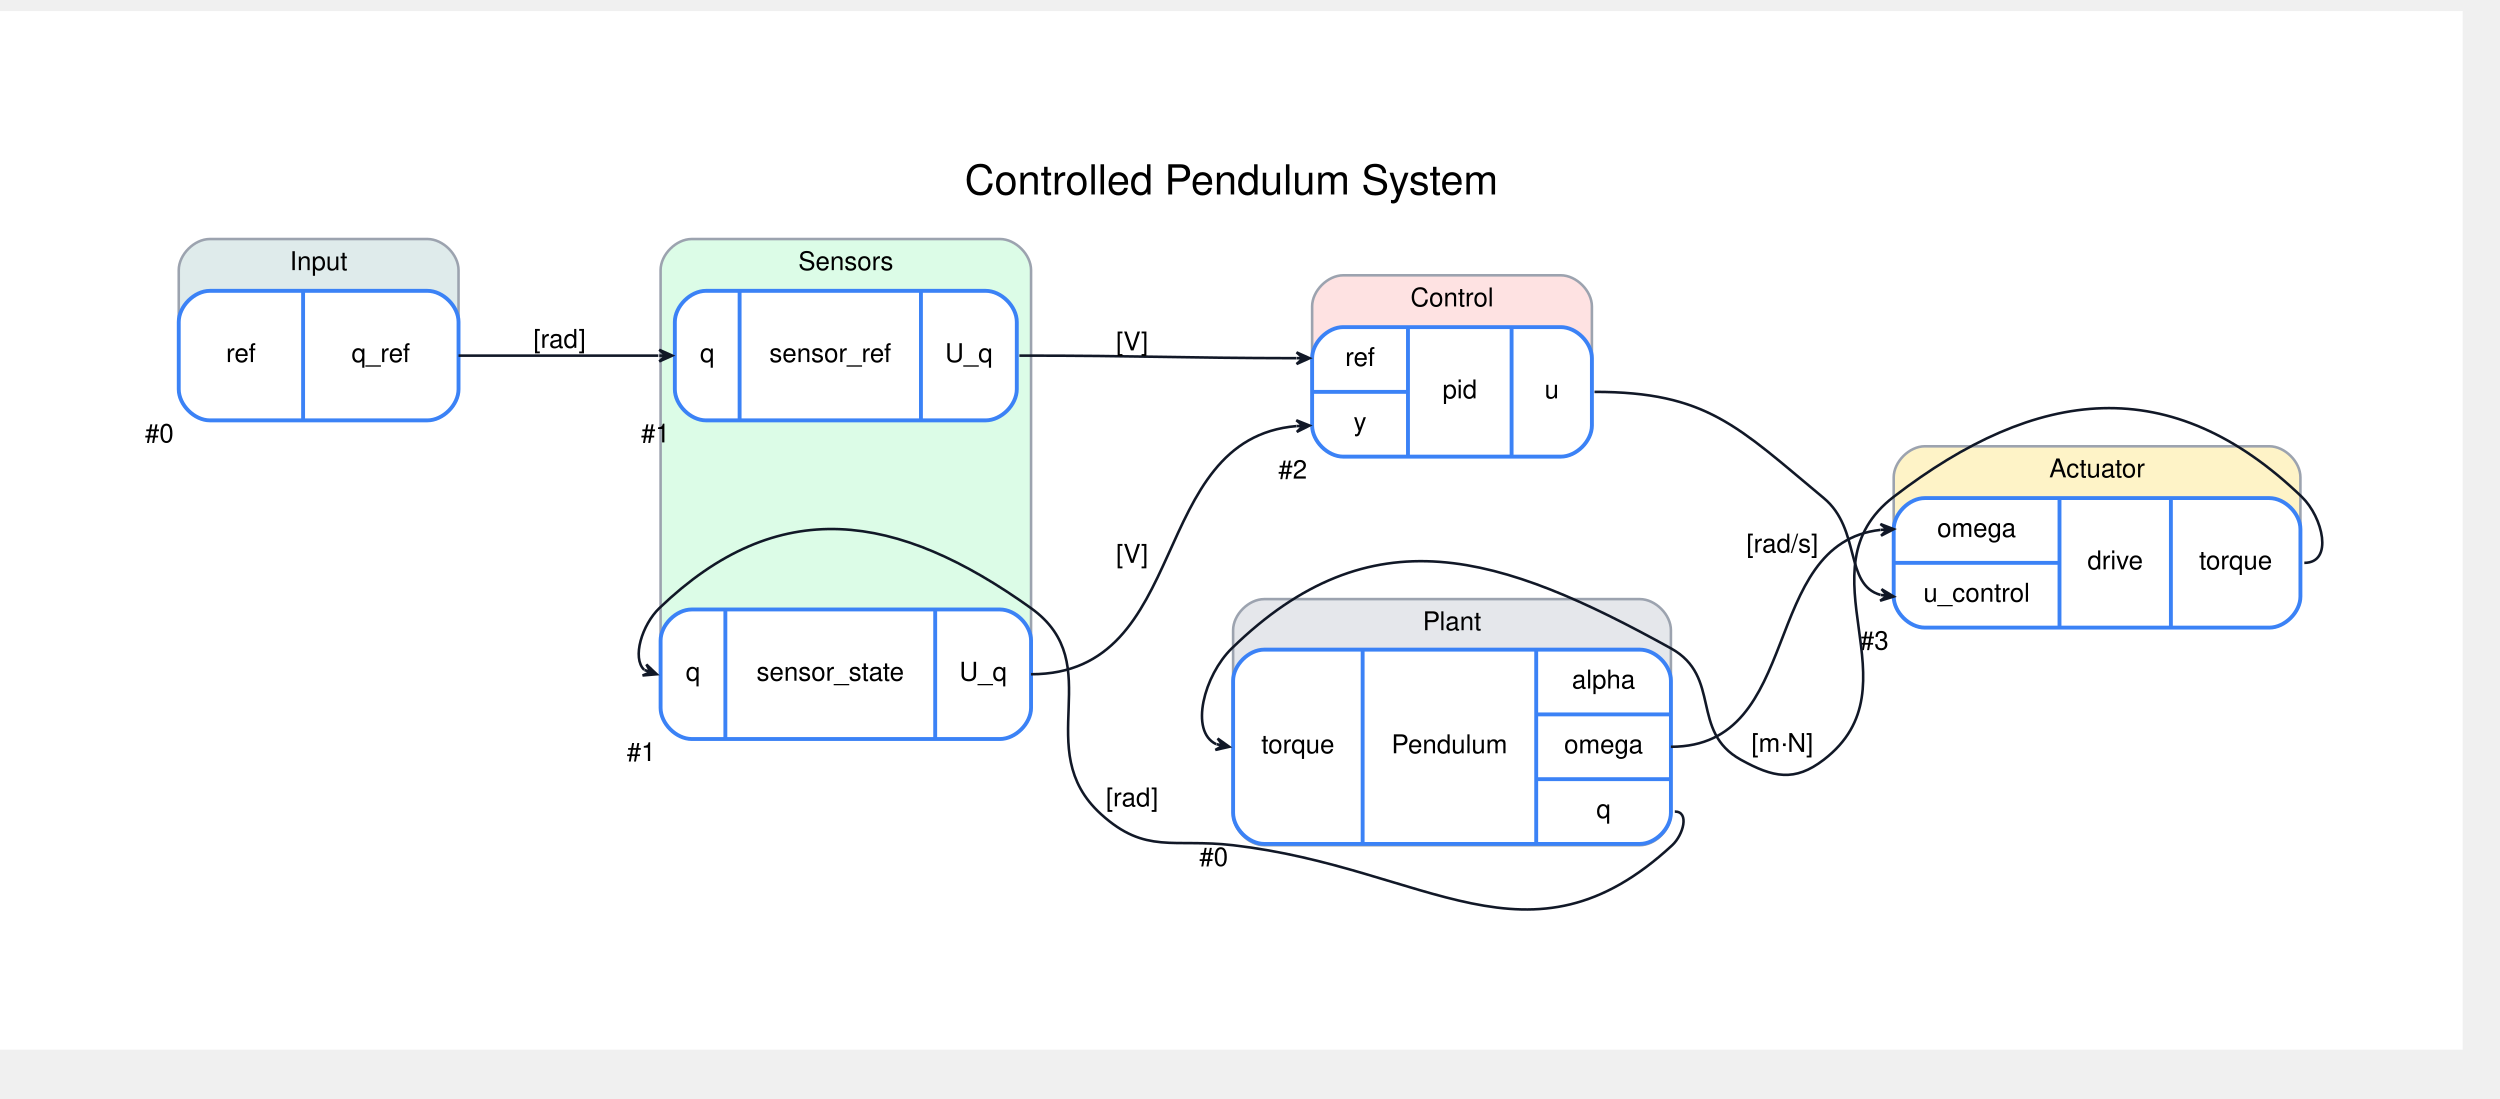
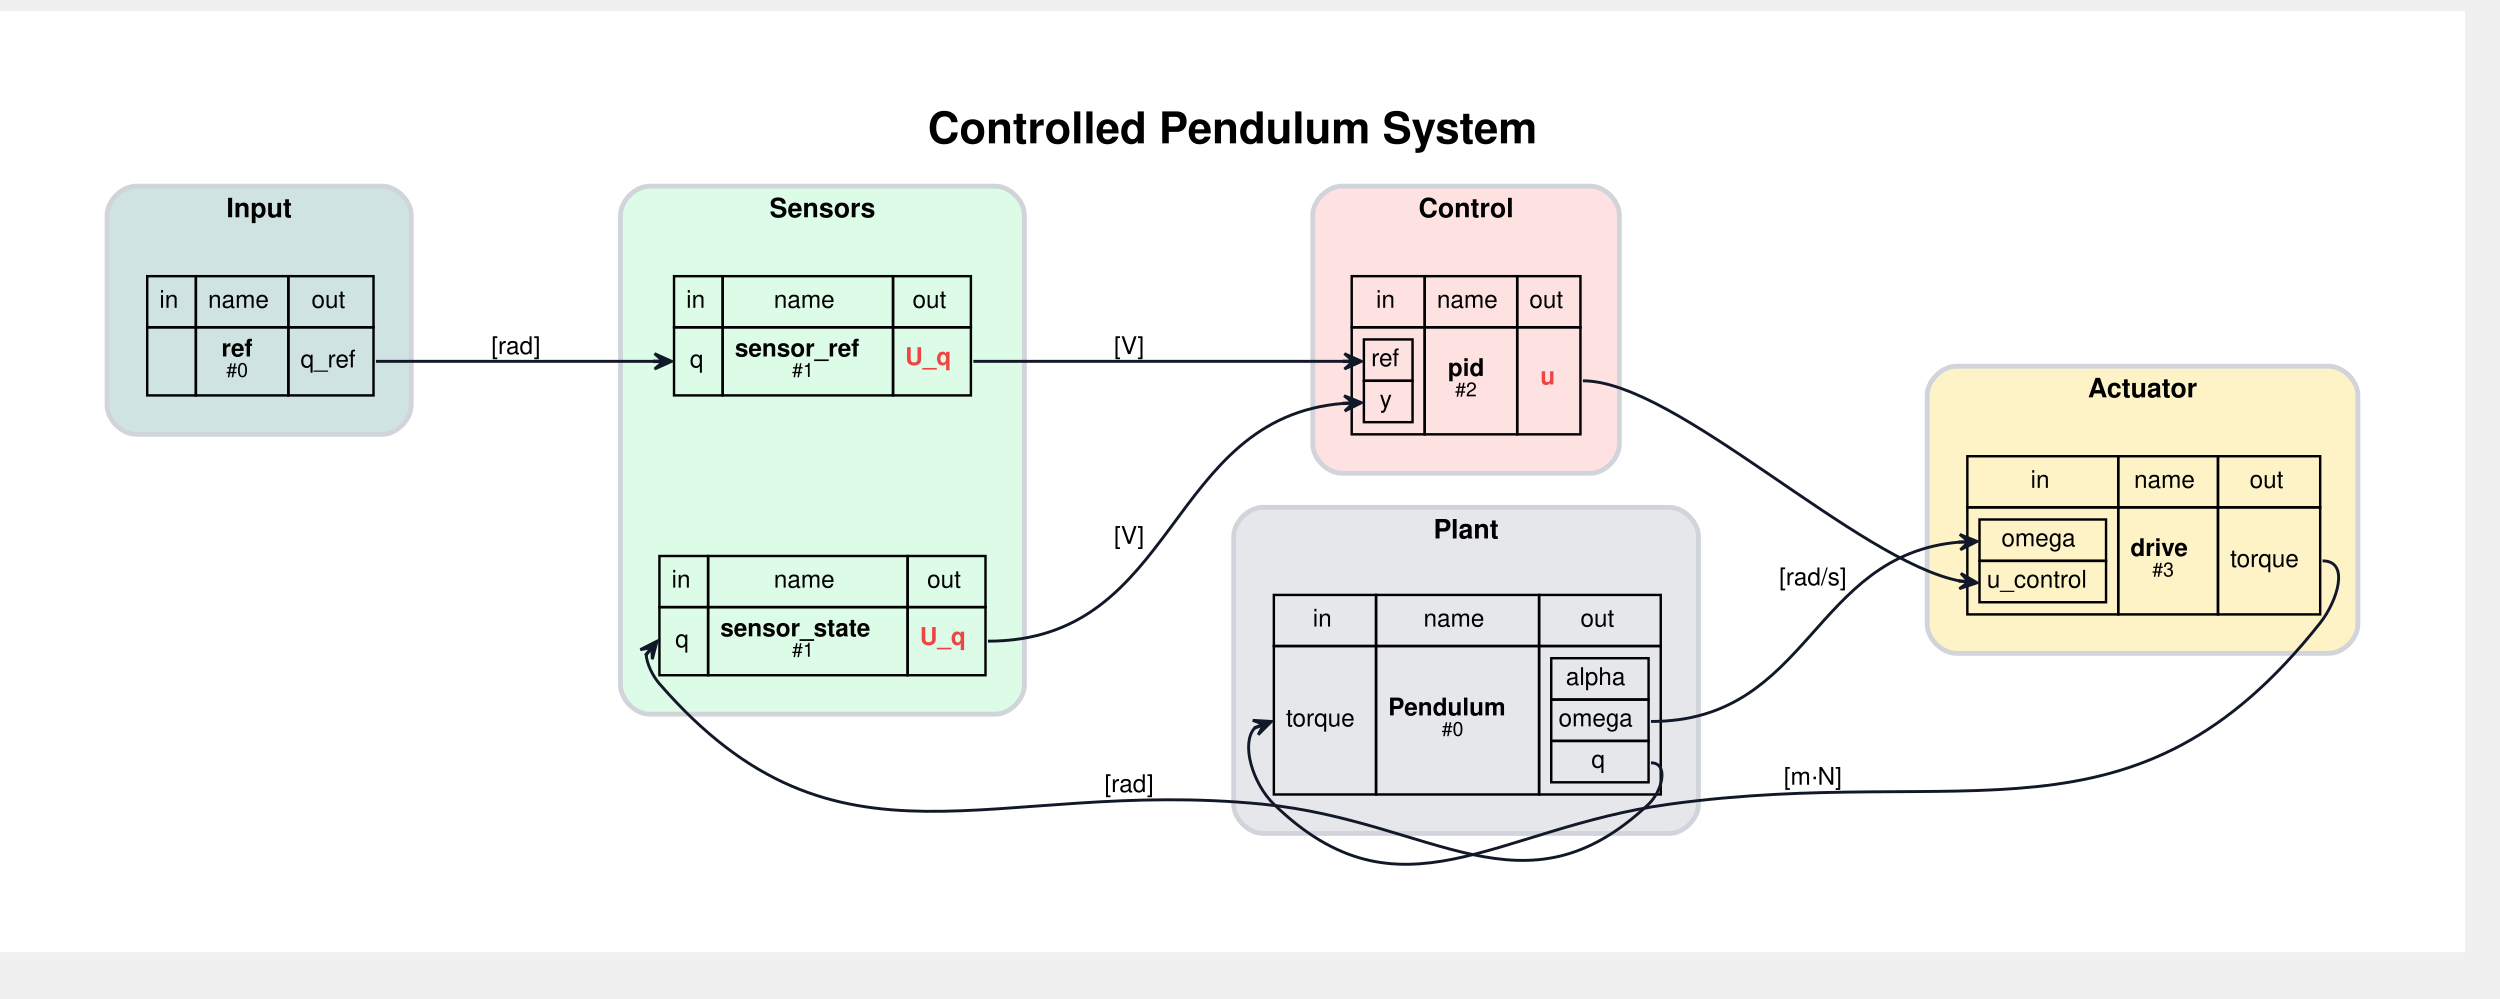
- <svg xmlns="http://www.w3.org/2000/svg" width="979pt" height="430pt" viewBox="14.40 14.40 965.04 415.33">
-   <g id="graph0" class="graph" transform="scale(1 1) rotate(0) translate(68.4 361.33)">
-     <polygon fill="white" stroke="transparent" points="-54,54 -54,-346.93 896.64,-346.93 896.64,54 -54,54" />
-     <text text-anchor="middle" x="421.32" y="-276.13" font-family="Helvetica,sans-Serif" font-size="16.00">Controlled Pendulum System</text>
+ <svg xmlns="http://www.w3.org/2000/svg" width="1042pt" height="416pt" viewBox="14.40 14.40 1027.40 401.18">
+   <g id="graph0" class="graph" transform="scale(1 1) rotate(0) translate(50.4 365.18)">
+     <polygon fill="white" stroke="transparent" points="-36,36 -36,-350.78 977,-350.78 977,36 -36,36" />
+     <text text-anchor="middle" x="470.5" y="-296.38" font-family="Helvetica,sans-Serif" font-weight="bold" font-size="18.00">Controlled Pendulum System</text>
    <g id="clust1" class="cluster">
-       <path fill="#dfebeb" stroke="#9ca3af" d="M27,-188.93C27,-188.93 111,-188.93 111,-188.93 117,-188.93 123,-194.93 123,-200.93 123,-200.93 123,-246.93 123,-246.93 123,-252.93 117,-258.93 111,-258.93 111,-258.93 27,-258.93 27,-258.93 21,-258.93 15,-252.93 15,-246.93 15,-246.93 15,-200.93 15,-200.93 15,-194.93 21,-188.93 27,-188.93" />
-       <text text-anchor="middle" x="69" y="-246.93" font-family="Helvetica,sans-Serif" font-size="10.00">Input</text>
+       <path fill="#d0e3e3" stroke="#d1d5db" stroke-width="2" d="M20,-176.78C20,-176.78 121,-176.78 121,-176.78 127,-176.78 133,-182.78 133,-188.78 133,-188.78 133,-266.78 133,-266.78 133,-272.78 127,-278.78 121,-278.78 121,-278.78 20,-278.78 20,-278.78 14,-278.78 8,-272.78 8,-266.78 8,-266.78 8,-188.78 8,-188.78 8,-182.78 14,-176.78 20,-176.78" />
+       <text text-anchor="middle" x="70.5" y="-265.98" font-family="Helvetica,sans-Serif" font-weight="bold" font-size="11.00">Input</text>
    </g>
    <g id="clust2" class="cluster">
-       <path fill="#dcfce7" stroke="#9ca3af" d="M213,-65.93C213,-65.93 332,-65.93 332,-65.93 338,-65.93 344,-71.93 344,-77.93 344,-77.93 344,-246.93 344,-246.93 344,-252.93 338,-258.93 332,-258.93 332,-258.93 213,-258.93 213,-258.93 207,-258.93 201,-252.93 201,-246.93 201,-246.93 201,-77.93 201,-77.93 201,-71.93 207,-65.93 213,-65.93" />
-       <text text-anchor="middle" x="272.5" y="-246.93" font-family="Helvetica,sans-Serif" font-size="10.00">Sensors</text>
+       <path fill="#dcfce7" stroke="#d1d5db" stroke-width="2" d="M231,-61.78C231,-61.78 373,-61.78 373,-61.78 379,-61.78 385,-67.78 385,-73.78 385,-73.78 385,-266.78 385,-266.78 385,-272.78 379,-278.78 373,-278.78 373,-278.78 231,-278.78 231,-278.78 225,-278.78 219,-272.78 219,-266.78 219,-266.78 219,-73.78 219,-73.78 219,-67.78 225,-61.78 231,-61.78" />
+       <text text-anchor="middle" x="302" y="-265.98" font-family="Helvetica,sans-Serif" font-weight="bold" font-size="11.00">Sensors</text>
    </g>
    <g id="clust3" class="cluster">
-       <path fill="#fee2e2" stroke="#9ca3af" d="M464.5,-174.93C464.5,-174.93 548.5,-174.93 548.5,-174.93 554.5,-174.93 560.5,-180.93 560.5,-186.93 560.5,-186.93 560.5,-232.93 560.5,-232.93 560.5,-238.93 554.5,-244.93 548.5,-244.93 548.5,-244.93 464.5,-244.93 464.5,-244.93 458.5,-244.93 452.5,-238.93 452.5,-232.93 452.5,-232.93 452.5,-186.93 452.5,-186.93 452.5,-180.93 458.5,-174.93 464.5,-174.93" />
-       <text text-anchor="middle" x="506.5" y="-232.93" font-family="Helvetica,sans-Serif" font-size="10.00">Control</text>
+       <path fill="#fee2e2" stroke="#d1d5db" stroke-width="2" d="M515.5,-160.78C515.5,-160.78 617.5,-160.78 617.5,-160.78 623.5,-160.78 629.5,-166.78 629.5,-172.78 629.5,-172.78 629.5,-266.78 629.5,-266.78 629.5,-272.78 623.5,-278.78 617.5,-278.78 617.5,-278.78 515.5,-278.78 515.5,-278.78 509.5,-278.78 503.5,-272.78 503.5,-266.78 503.5,-266.78 503.5,-172.78 503.5,-172.78 503.5,-166.78 509.5,-160.78 515.5,-160.78" />
+       <text text-anchor="middle" x="566.5" y="-265.98" font-family="Helvetica,sans-Serif" font-weight="bold" font-size="11.00">Control</text>
    </g>
    <g id="clust4" class="cluster">
-       <path fill="#fef3c7" stroke="#9ca3af" d="M689,-108.93C689,-108.93 822,-108.93 822,-108.93 828,-108.93 834,-114.93 834,-120.93 834,-120.93 834,-166.93 834,-166.93 834,-172.93 828,-178.93 822,-178.93 822,-178.93 689,-178.93 689,-178.93 683,-178.93 677,-172.93 677,-166.93 677,-166.93 677,-120.93 677,-120.93 677,-114.93 683,-108.93 689,-108.93" />
-       <text text-anchor="middle" x="755.5" y="-166.93" font-family="Helvetica,sans-Serif" font-size="10.00">Actuator</text>
+       <path fill="#fef3c7" stroke="#d1d5db" stroke-width="2" d="M768,-86.78C768,-86.78 921,-86.78 921,-86.78 927,-86.78 933,-92.78 933,-98.78 933,-98.78 933,-192.78 933,-192.78 933,-198.78 927,-204.78 921,-204.78 921,-204.78 768,-204.78 768,-204.78 762,-204.78 756,-198.78 756,-192.78 756,-192.78 756,-98.78 756,-98.78 756,-92.78 762,-86.78 768,-86.78" />
+       <text text-anchor="middle" x="844.5" y="-191.98" font-family="Helvetica,sans-Serif" font-weight="bold" font-size="11.00">Actuator</text>
    </g>
    <g id="clust5" class="cluster">
-       <path fill="#e5e7eb" stroke="#9ca3af" d="M434,-24.93C434,-24.93 579,-24.93 579,-24.93 585,-24.93 591,-30.93 591,-36.93 591,-36.93 591,-107.93 591,-107.93 591,-113.93 585,-119.93 579,-119.93 579,-119.93 434,-119.93 434,-119.93 428,-119.93 422,-113.93 422,-107.93 422,-107.93 422,-36.93 422,-36.93 422,-30.93 428,-24.93 434,-24.93" />
-       <text text-anchor="middle" x="506.5" y="-107.93" font-family="Helvetica,sans-Serif" font-size="10.00">Plant</text>
+       <path fill="#e5e7eb" stroke="#d1d5db" stroke-width="2" d="M483,-12.78C483,-12.78 650,-12.78 650,-12.78 656,-12.78 662,-18.78 662,-24.78 662,-24.78 662,-134.78 662,-134.78 662,-140.78 656,-146.78 650,-146.78 650,-146.78 483,-146.78 483,-146.78 477,-146.78 471,-140.78 471,-134.78 471,-134.78 471,-24.78 471,-24.78 471,-18.78 477,-12.78 483,-12.78" />
+       <text text-anchor="middle" x="566.5" y="-133.98" font-family="Helvetica,sans-Serif" font-weight="bold" font-size="11.00">Plant</text>
    </g>
    <g id="node1" class="node">
-       <path fill="white" stroke="#3b82f6" stroke-width="1.5" d="M27,-188.93C27,-188.93 111,-188.93 111,-188.93 117,-188.93 123,-194.93 123,-200.93 123,-200.93 123,-226.93 123,-226.93 123,-232.93 117,-238.93 111,-238.93 111,-238.93 27,-238.93 27,-238.93 21,-238.93 15,-232.93 15,-226.93 15,-226.93 15,-200.93 15,-200.93 15,-194.93 21,-188.93 27,-188.93" />
-       <text text-anchor="middle" x="39" y="-211.43" font-family="Helvetica,sans-Serif" font-size="10.00">ref</text>
-       <polyline fill="none" stroke="#3b82f6" stroke-width="1.5" points="63,-188.93 63,-238.93 " />
-       <text text-anchor="middle" x="93" y="-211.43" font-family="Helvetica,sans-Serif" font-size="10.00">q_ref</text>
-       <text text-anchor="middle" x="7.5" y="-180.43" font-family="Helvetica,sans-Serif" font-size="10.00">#0</text>
+       <polygon fill="none" stroke="black" points="24.5,-220.78 24.5,-241.78 44.5,-241.78 44.5,-220.78 24.5,-220.78" />
+       <text text-anchor="start" x="29.5" y="-228.78" font-family="Helvetica,sans-Serif" font-size="10.00">in</text>
+       <polygon fill="none" stroke="black" points="44.5,-220.78 44.5,-241.78 82.5,-241.78 82.5,-220.78 44.5,-220.78" />
+       <text text-anchor="start" x="49.5" y="-228.78" font-family="Helvetica,sans-Serif" font-size="10.00">name</text>
+       <polygon fill="none" stroke="black" points="82.5,-220.78 82.5,-241.78 117.5,-241.78 117.5,-220.78 82.5,-220.78" />
+       <text text-anchor="start" x="92" y="-228.78" font-family="Helvetica,sans-Serif" font-size="10.00">out</text>
+       <polygon fill="none" stroke="black" points="24.5,-192.78 24.5,-220.78 44.5,-220.78 44.5,-192.78 24.5,-192.78" />
+       <polygon fill="none" stroke="black" points="44.5,-192.78 44.5,-220.78 82.5,-220.78 82.5,-192.78 44.5,-192.78" />
+       <text text-anchor="start" x="55" y="-208.78" font-family="Helvetica,sans-Serif" font-weight="bold" font-size="10.00">ref</text>
+       <text text-anchor="start" x="57" y="-200.38" font-family="Helvetica,sans-Serif" font-size="8.00">#0</text>
+       <polygon fill="none" stroke="black" points="82.5,-192.78 82.5,-220.78 117.5,-220.78 117.5,-192.78 82.5,-192.78" />
+       <text text-anchor="start" x="87.5" y="-204.28" font-family="Helvetica,sans-Serif" font-size="10.00">q_ref</text>
    </g>
    <g id="node2" class="node">
-       <path fill="white" stroke="#3b82f6" stroke-width="1.5" d="M218.5,-188.93C218.5,-188.93 326.5,-188.93 326.5,-188.93 332.5,-188.93 338.5,-194.93 338.5,-200.93 338.5,-200.93 338.5,-226.93 338.5,-226.93 338.5,-232.93 332.5,-238.93 326.5,-238.93 326.5,-238.93 218.5,-238.93 218.5,-238.93 212.5,-238.93 206.5,-232.93 206.5,-226.93 206.5,-226.93 206.5,-200.93 206.5,-200.93 206.5,-194.93 212.5,-188.93 218.5,-188.93" />
-       <text text-anchor="middle" x="219" y="-211.43" font-family="Helvetica,sans-Serif" font-size="10.00">q</text>
-       <polyline fill="none" stroke="#3b82f6" stroke-width="1.5" points="231.5,-188.93 231.5,-238.93 " />
-       <text text-anchor="middle" x="266.5" y="-211.43" font-family="Helvetica,sans-Serif" font-size="10.00">sensor_ref</text>
-       <polyline fill="none" stroke="#3b82f6" stroke-width="1.5" points="301.5,-188.93 301.5,-238.93 " />
-       <text text-anchor="middle" x="320" y="-211.43" font-family="Helvetica,sans-Serif" font-size="10.00">U_q</text>
-       <text text-anchor="middle" x="199" y="-180.43" font-family="Helvetica,sans-Serif" font-size="10.00">#1</text>
+       <polygon fill="none" stroke="black" points="241,-220.78 241,-241.78 261,-241.78 261,-220.78 241,-220.78" />
+       <text text-anchor="start" x="246" y="-228.78" font-family="Helvetica,sans-Serif" font-size="10.00">in</text>
+       <polygon fill="none" stroke="black" points="261,-220.78 261,-241.78 331,-241.78 331,-220.78 261,-220.78" />
+       <text text-anchor="start" x="282" y="-228.78" font-family="Helvetica,sans-Serif" font-size="10.00">name</text>
+       <polygon fill="none" stroke="black" points="331,-220.78 331,-241.78 363,-241.78 363,-220.78 331,-220.78" />
+       <text text-anchor="start" x="339" y="-228.78" font-family="Helvetica,sans-Serif" font-size="10.00">out</text>
+       <polygon fill="none" stroke="black" points="241,-192.78 241,-220.78 261,-220.78 261,-192.78 241,-192.78" />
+       <text text-anchor="start" x="247.5" y="-204.28" font-family="Helvetica,sans-Serif" font-size="10.00">q</text>
+       <polygon fill="none" stroke="black" points="261,-192.78 261,-220.78 331,-220.78 331,-192.78 261,-192.78" />
+       <text text-anchor="start" x="266" y="-208.78" font-family="Helvetica,sans-Serif" font-weight="bold" font-size="10.00">sensor_ref</text>
+       <text text-anchor="start" x="289.5" y="-200.38" font-family="Helvetica,sans-Serif" font-size="8.00">#1</text>
+       <polygon fill="none" stroke="black" points="331,-192.78 331,-220.78 363,-220.78 363,-192.78 331,-192.78" />
+       <text text-anchor="start" x="336" y="-205.28" font-family="Helvetica,sans-Serif" font-weight="bold" font-size="10.00" fill="#ef4444">U_q</text>
    </g>
    <g id="edge1" class="edge">
-       <path fill="none" stroke="#111827" d="M123,-213.93C157.8,-213.93 167.83,-213.93 200.12,-213.93" />
-       <polygon fill="#111827" stroke="#111827" points="205.5,-213.93 200.5,-216.18 203,-213.93 200.5,-213.93 200.5,-213.93 200.5,-213.93 203,-213.93 200.5,-211.68 205.5,-213.93 205.5,-213.93" />
-       <text text-anchor="middle" x="162" y="-216.93" font-family="Helvetica,sans-Serif" font-size="10.00">[rad]</text>
+       <path fill="none" stroke="#111827" stroke-width="1.2" d="M118.5,-206.78C170.07,-206.78 184.71,-206.78 232.96,-206.78" />
+       <polygon fill="#111827" stroke="#111827" stroke-width="1.2" points="240,-206.78 233,-209.93 236.5,-206.88 233,-206.88 233,-206.78 233,-206.68 236.5,-206.68 233,-203.63 240,-206.78 240,-206.78" />
+       <text text-anchor="middle" x="176" y="-209.78" font-family="Helvetica,sans-Serif" font-size="10.00">[rad]</text>
    </g>
    <g id="node4" class="node">
-       <path fill="white" stroke="#3b82f6" stroke-width="1.5" d="M464.5,-174.93C464.5,-174.93 548.5,-174.93 548.5,-174.93 554.5,-174.93 560.5,-180.93 560.5,-186.93 560.5,-186.93 560.5,-212.93 560.5,-212.93 560.5,-218.93 554.5,-224.93 548.5,-224.93 548.5,-224.93 464.5,-224.93 464.5,-224.93 458.5,-224.93 452.5,-218.93 452.5,-212.93 452.5,-212.93 452.5,-186.93 452.5,-186.93 452.5,-180.93 458.5,-174.93 464.5,-174.93" />
-       <text text-anchor="middle" x="471" y="-209.93" font-family="Helvetica,sans-Serif" font-size="10.00">ref</text>
-       <polyline fill="none" stroke="#3b82f6" stroke-width="1.5" points="452.5,-199.93 489.5,-199.93 " />
-       <text text-anchor="middle" x="471" y="-184.93" font-family="Helvetica,sans-Serif" font-size="10.00">y</text>
-       <polyline fill="none" stroke="#3b82f6" stroke-width="1.5" points="489.5,-174.93 489.5,-224.93 " />
-       <text text-anchor="middle" x="509.5" y="-197.43" font-family="Helvetica,sans-Serif" font-size="10.00">pid</text>
-       <polyline fill="none" stroke="#3b82f6" stroke-width="1.5" points="529.5,-174.93 529.5,-224.93 " />
-       <text text-anchor="middle" x="545" y="-197.43" font-family="Helvetica,sans-Serif" font-size="10.00">u</text>
-       <text text-anchor="middle" x="445" y="-166.43" font-family="Helvetica,sans-Serif" font-size="10.00">#2</text>
+       <polygon fill="none" stroke="black" points="519.5,-220.78 519.5,-241.78 549.5,-241.78 549.5,-220.78 519.5,-220.78" />
+       <text text-anchor="start" x="529.5" y="-228.78" font-family="Helvetica,sans-Serif" font-size="10.00">in</text>
+       <polygon fill="none" stroke="black" points="549.5,-220.78 549.5,-241.78 587.5,-241.78 587.5,-220.78 549.5,-220.78" />
+       <text text-anchor="start" x="554.5" y="-228.78" font-family="Helvetica,sans-Serif" font-size="10.00">name</text>
+       <polygon fill="none" stroke="black" points="587.5,-220.78 587.5,-241.78 613.5,-241.78 613.5,-220.78 587.5,-220.78" />
+       <text text-anchor="start" x="592.5" y="-228.78" font-family="Helvetica,sans-Serif" font-size="10.00">out</text>
+       <polygon fill="none" stroke="black" points="519.5,-176.78 519.5,-220.78 549.5,-220.78 549.5,-176.78 519.5,-176.78" />
+       <polygon fill="none" stroke="black" points="524.5,-198.78 524.5,-215.78 544.5,-215.78 544.5,-198.78 524.5,-198.78" />
+       <text text-anchor="start" x="527.5" y="-204.78" font-family="Helvetica,sans-Serif" font-size="10.00">ref</text>
+       <polygon fill="none" stroke="black" points="524.5,-181.78 524.5,-198.78 544.5,-198.78 544.5,-181.78 524.5,-181.78" />
+       <text text-anchor="start" x="531" y="-187.78" font-family="Helvetica,sans-Serif" font-size="10.00">y</text>
+       <polygon fill="none" stroke="black" points="549.5,-176.78 549.5,-220.78 587.5,-220.78 587.5,-176.78 549.5,-176.78" />
+       <text text-anchor="start" x="559" y="-200.78" font-family="Helvetica,sans-Serif" font-weight="bold" font-size="10.00">pid</text>
+       <text text-anchor="start" x="562" y="-192.38" font-family="Helvetica,sans-Serif" font-size="8.00">#2</text>
+       <polygon fill="none" stroke="black" points="587.5,-176.78 587.5,-220.78 613.5,-220.78 613.5,-176.78 587.5,-176.78" />
+       <text text-anchor="start" x="597" y="-197.28" font-family="Helvetica,sans-Serif" font-weight="bold" font-size="10.00" fill="#ef4444">u</text>
    </g>
    <g id="edge3" class="edge">
-       <path fill="none" stroke="#111827" d="M339.5,-213.93C387.53,-213.93 400.8,-213 446.38,-212.93" />
-       <polygon fill="#111827" stroke="#111827" points="451.5,-212.93 446.5,-215.18 449,-212.93 446.5,-212.93 446.5,-212.93 446.5,-212.93 449,-212.93 446.5,-210.68 451.5,-212.93 451.5,-212.93" />
-       <text text-anchor="middle" x="383" y="-215.93" font-family="Helvetica,sans-Serif" font-size="10.00">[V]</text>
+       <path fill="none" stroke="#111827" stroke-width="1.2" d="M364,-206.78C432.4,-206.78 451.3,-206.78 516.22,-206.78" />
+       <polygon fill="#111827" stroke="#111827" stroke-width="1.2" points="523.5,-206.78 516.5,-209.93 520,-206.88 516.5,-206.88 516.5,-206.78 516.5,-206.68 520,-206.68 516.5,-203.63 523.5,-206.78 523.5,-206.78" />
+       <text text-anchor="middle" x="428" y="-209.78" font-family="Helvetica,sans-Serif" font-size="10.00">[V]</text>
    </g>
    <g id="node3" class="node">
-       <path fill="white" stroke="#3b82f6" stroke-width="1.5" d="M213,-65.93C213,-65.93 332,-65.93 332,-65.93 338,-65.93 344,-71.93 344,-77.93 344,-77.93 344,-103.93 344,-103.93 344,-109.93 338,-115.93 332,-115.93 332,-115.93 213,-115.93 213,-115.93 207,-115.93 201,-109.93 201,-103.93 201,-103.93 201,-77.93 201,-77.93 201,-71.93 207,-65.93 213,-65.93" />
-       <text text-anchor="middle" x="213.5" y="-88.43" font-family="Helvetica,sans-Serif" font-size="10.00">q</text>
-       <polyline fill="none" stroke="#3b82f6" stroke-width="1.5" points="226,-65.93 226,-115.93 " />
-       <text text-anchor="middle" x="266.5" y="-88.43" font-family="Helvetica,sans-Serif" font-size="10.00">sensor_state</text>
-       <polyline fill="none" stroke="#3b82f6" stroke-width="1.5" points="307,-65.93 307,-115.93 " />
-       <text text-anchor="middle" x="325.5" y="-88.43" font-family="Helvetica,sans-Serif" font-size="10.00">U_q</text>
-       <text text-anchor="middle" x="193.5" y="-57.43" font-family="Helvetica,sans-Serif" font-size="10.00">#1</text>
+       <polygon fill="none" stroke="black" points="235,-105.78 235,-126.78 255,-126.78 255,-105.78 235,-105.78" />
+       <text text-anchor="start" x="240" y="-113.78" font-family="Helvetica,sans-Serif" font-size="10.00">in</text>
+       <polygon fill="none" stroke="black" points="255,-105.78 255,-126.78 337,-126.78 337,-105.78 255,-105.78" />
+       <text text-anchor="start" x="282" y="-113.78" font-family="Helvetica,sans-Serif" font-size="10.00">name</text>
+       <polygon fill="none" stroke="black" points="337,-105.78 337,-126.78 369,-126.78 369,-105.78 337,-105.78" />
+       <text text-anchor="start" x="345" y="-113.78" font-family="Helvetica,sans-Serif" font-size="10.00">out</text>
+       <polygon fill="none" stroke="black" points="235,-77.78 235,-105.78 255,-105.78 255,-77.78 235,-77.78" />
+       <text text-anchor="start" x="241.5" y="-89.28" font-family="Helvetica,sans-Serif" font-size="10.00">q</text>
+       <polygon fill="none" stroke="black" points="255,-77.78 255,-105.78 337,-105.78 337,-77.78 255,-77.78" />
+       <text text-anchor="start" x="260" y="-93.78" font-family="Helvetica,sans-Serif" font-weight="bold" font-size="10.00">sensor_state</text>
+       <text text-anchor="start" x="289.5" y="-85.38" font-family="Helvetica,sans-Serif" font-size="8.00">#1</text>
+       <polygon fill="none" stroke="black" points="337,-77.78 337,-105.78 369,-105.78 369,-77.78 337,-77.78" />
+       <text text-anchor="start" x="342" y="-90.28" font-family="Helvetica,sans-Serif" font-weight="bold" font-size="10.00" fill="#ef4444">U_q</text>
    </g>
    <g id="edge4" class="edge">
-       <path fill="none" stroke="#111827" d="M344,-90.93C406.3,-90.93 388.51,-181.75 446.43,-186.72" />
-       <polygon fill="#111827" stroke="#111827" points="451.5,-186.93 446.41,-188.97 449,-186.82 446.5,-186.72 446.5,-186.72 446.5,-186.72 449,-186.82 446.6,-184.47 451.5,-186.93 451.5,-186.93" />
-       <text text-anchor="middle" x="383" y="-133.93" font-family="Helvetica,sans-Serif" font-size="10.00">[V]</text>
+       <path fill="none" stroke="#111827" stroke-width="1.2" d="M370,-91.78C448.41,-91.78 443,-183.75 516.17,-189.5" />
+       <polygon fill="#111827" stroke="#111827" stroke-width="1.2" points="523.5,-189.78 516.38,-192.66 520,-189.74 516.5,-189.61 516.51,-189.51 516.51,-189.41 520.01,-189.54 516.63,-186.36 523.5,-189.78 523.5,-189.78" />
+       <text text-anchor="middle" x="428" y="-131.78" font-family="Helvetica,sans-Serif" font-size="10.00">[V]</text>
    </g>
    <g id="node5" class="node">
-       <path fill="white" stroke="#3b82f6" stroke-width="1.5" d="M689,-108.93C689,-108.93 822,-108.93 822,-108.93 828,-108.93 834,-114.93 834,-120.93 834,-120.93 834,-146.93 834,-146.93 834,-152.93 828,-158.93 822,-158.93 822,-158.93 689,-158.93 689,-158.93 683,-158.93 677,-152.93 677,-146.93 677,-146.93 677,-120.93 677,-120.93 677,-114.93 683,-108.93 689,-108.93" />
-       <text text-anchor="middle" x="709" y="-143.93" font-family="Helvetica,sans-Serif" font-size="10.00">omega</text>
-       <polyline fill="none" stroke="#3b82f6" stroke-width="1.5" points="677,-133.93 741,-133.93 " />
-       <text text-anchor="middle" x="709" y="-118.93" font-family="Helvetica,sans-Serif" font-size="10.00">u_control</text>
-       <polyline fill="none" stroke="#3b82f6" stroke-width="1.5" points="741,-108.93 741,-158.93 " />
-       <text text-anchor="middle" x="762.5" y="-131.43" font-family="Helvetica,sans-Serif" font-size="10.00">drive</text>
-       <polyline fill="none" stroke="#3b82f6" stroke-width="1.5" points="784,-108.93 784,-158.93 " />
-       <text text-anchor="middle" x="809" y="-131.43" font-family="Helvetica,sans-Serif" font-size="10.00">torque</text>
-       <text text-anchor="middle" x="669.5" y="-100.43" font-family="Helvetica,sans-Serif" font-size="10.00">#3</text>
+       <polygon fill="none" stroke="black" points="772.5,-146.78 772.5,-167.78 834.5,-167.78 834.5,-146.78 772.5,-146.78" />
+       <text text-anchor="start" x="798.5" y="-154.78" font-family="Helvetica,sans-Serif" font-size="10.00">in</text>
+       <polygon fill="none" stroke="black" points="834.5,-146.78 834.5,-167.78 875.5,-167.78 875.5,-146.78 834.5,-146.78" />
+       <text text-anchor="start" x="841" y="-154.78" font-family="Helvetica,sans-Serif" font-size="10.00">name</text>
+       <polygon fill="none" stroke="black" points="875.5,-146.78 875.5,-167.78 917.5,-167.78 917.5,-146.78 875.5,-146.78" />
+       <text text-anchor="start" x="888.5" y="-154.78" font-family="Helvetica,sans-Serif" font-size="10.00">out</text>
+       <polygon fill="none" stroke="black" points="772.5,-102.78 772.5,-146.78 834.5,-146.78 834.5,-102.78 772.5,-102.78" />
+       <polygon fill="none" stroke="black" points="777.5,-124.78 777.5,-141.78 829.5,-141.78 829.5,-124.78 777.5,-124.78" />
+       <text text-anchor="start" x="786.5" y="-130.78" font-family="Helvetica,sans-Serif" font-size="10.00">omega</text>
+       <polygon fill="none" stroke="black" points="777.5,-107.78 777.5,-124.78 829.5,-124.78 829.5,-107.78 777.5,-107.78" />
+       <text text-anchor="start" x="780.5" y="-113.78" font-family="Helvetica,sans-Serif" font-size="10.00">u_control</text>
+       <polygon fill="none" stroke="black" points="834.5,-102.78 834.5,-146.78 875.5,-146.78 875.5,-102.78 834.5,-102.78" />
+       <text text-anchor="start" x="839.5" y="-126.78" font-family="Helvetica,sans-Serif" font-weight="bold" font-size="10.00">drive</text>
+       <text text-anchor="start" x="848.5" y="-118.38" font-family="Helvetica,sans-Serif" font-size="8.00">#3</text>
+       <polygon fill="none" stroke="black" points="875.5,-102.78 875.5,-146.78 917.5,-146.78 917.5,-102.78 875.5,-102.78" />
+       <text text-anchor="start" x="880.5" y="-122.28" font-family="Helvetica,sans-Serif" font-size="10.00">torque</text>
    </g>
    <g id="edge5" class="edge">
-       <path fill="none" stroke="#111827" d="M561.5,-199.93C604.85,-199.93 616.66,-186.64 650,-158.93 664.44,-146.93 657.87,-125.47 671.93,-121.55" />
-       <polygon fill="#111827" stroke="#111827" points="677,-120.93 672.31,-123.77 674.52,-121.23 672.04,-121.54 672.04,-121.54 672.04,-121.54 674.52,-121.23 671.76,-119.3 677,-120.93 677,-120.93" />
+       <path fill="none" stroke="#111827" stroke-width="1.2" d="M614.5,-198.78C652.74,-198.78 727.3,-124.61 769.51,-116.5" />
+       <polygon fill="#111827" stroke="#111827" stroke-width="1.2" points="776.5,-115.78 769.86,-119.63 773.03,-116.24 769.55,-116.59 769.54,-116.49 769.53,-116.39 773.01,-116.04 769.21,-113.36 776.5,-115.78 776.5,-115.78" />
    </g>
    <g id="node6" class="node">
-       <path fill="white" stroke="#3b82f6" stroke-width="1.5" d="M434,-25.43C434,-25.43 579,-25.43 579,-25.43 585,-25.43 591,-31.43 591,-37.43 591,-37.43 591,-88.43 591,-88.43 591,-94.43 585,-100.43 579,-100.43 579,-100.43 434,-100.43 434,-100.43 428,-100.43 422,-94.43 422,-88.43 422,-88.43 422,-37.43 422,-37.43 422,-31.43 428,-25.43 434,-25.43" />
-       <text text-anchor="middle" x="447" y="-60.43" font-family="Helvetica,sans-Serif" font-size="10.00">torque</text>
-       <polyline fill="none" stroke="#3b82f6" stroke-width="1.5" points="472,-25.43 472,-100.43 " />
-       <text text-anchor="middle" x="505.5" y="-60.43" font-family="Helvetica,sans-Serif" font-size="10.00">Pendulum</text>
-       <polyline fill="none" stroke="#3b82f6" stroke-width="1.5" points="539,-25.43 539,-100.43 " />
-       <text text-anchor="middle" x="565" y="-85.43" font-family="Helvetica,sans-Serif" font-size="10.00">alpha</text>
-       <polyline fill="none" stroke="#3b82f6" stroke-width="1.5" points="539,-75.43 591,-75.43 " />
-       <text text-anchor="middle" x="565" y="-60.43" font-family="Helvetica,sans-Serif" font-size="10.00">omega</text>
-       <polyline fill="none" stroke="#3b82f6" stroke-width="1.5" points="539,-50.43 591,-50.43 " />
-       <text text-anchor="middle" x="565" y="-35.43" font-family="Helvetica,sans-Serif" font-size="10.00">q</text>
-       <text text-anchor="middle" x="414.5" y="-16.93" font-family="Helvetica,sans-Serif" font-size="10.00">#0</text>
+       <polygon fill="none" stroke="black" points="487.5,-89.78 487.5,-110.78 529.5,-110.78 529.5,-89.78 487.5,-89.78" />
+       <text text-anchor="start" x="503.5" y="-97.78" font-family="Helvetica,sans-Serif" font-size="10.00">in</text>
+       <polygon fill="none" stroke="black" points="529.5,-89.78 529.5,-110.78 596.5,-110.78 596.5,-89.78 529.5,-89.78" />
+       <text text-anchor="start" x="549" y="-97.78" font-family="Helvetica,sans-Serif" font-size="10.00">name</text>
+       <polygon fill="none" stroke="black" points="596.5,-89.78 596.5,-110.78 646.5,-110.78 646.5,-89.78 596.5,-89.78" />
+       <text text-anchor="start" x="613.5" y="-97.78" font-family="Helvetica,sans-Serif" font-size="10.00">out</text>
+       <polygon fill="none" stroke="black" points="487.5,-28.78 487.5,-89.78 529.5,-89.78 529.5,-28.78 487.5,-28.78" />
+       <text text-anchor="start" x="492.5" y="-56.78" font-family="Helvetica,sans-Serif" font-size="10.00">torque</text>
+       <polygon fill="none" stroke="black" points="529.5,-28.78 529.5,-89.78 596.5,-89.78 596.5,-28.78 529.5,-28.78" />
+       <text text-anchor="start" x="534.5" y="-61.28" font-family="Helvetica,sans-Serif" font-weight="bold" font-size="10.00">Pendulum</text>
+       <text text-anchor="start" x="556.5" y="-52.88" font-family="Helvetica,sans-Serif" font-size="8.00">#0</text>
+       <polygon fill="none" stroke="black" points="596.5,-28.78 596.5,-89.78 646.5,-89.78 646.5,-28.78 596.5,-28.78" />
+       <polygon fill="none" stroke="black" points="601.5,-67.78 601.5,-84.78 641.5,-84.78 641.5,-67.78 601.5,-67.78" />
+       <text text-anchor="start" x="607.5" y="-73.78" font-family="Helvetica,sans-Serif" font-size="10.00">alpha</text>
+       <polygon fill="none" stroke="black" points="601.5,-50.78 601.5,-67.78 641.5,-67.78 641.5,-50.78 601.5,-50.78" />
+       <text text-anchor="start" x="604.5" y="-56.78" font-family="Helvetica,sans-Serif" font-size="10.00">omega</text>
+       <polygon fill="none" stroke="black" points="601.5,-33.78 601.5,-50.78 641.5,-50.78 641.5,-33.78 601.5,-33.78" />
+       <text text-anchor="start" x="618" y="-39.78" font-family="Helvetica,sans-Serif" font-size="10.00">q</text>
    </g>
    <g id="edge6" class="edge">
-       <path fill="none" stroke="#111827" d="M835.5,-133.93C846.84,-133.93 842.68,-151.57 834.5,-159.43 784.04,-207.95 732.5,-202.09 677,-159.43 639.99,-130.98 687.01,-86.38 650,-57.93 638.72,-49.26 630.45,-51.05 618,-57.93 598.25,-68.85 610.75,-90.01 591,-100.93 525.07,-137.38 475.46,-153.49 421.5,-100.93 410.82,-90.52 405.05,-68.87 415.47,-63.94" />
-       <polygon fill="#111827" stroke="#111827" points="420.5,-62.93 416.04,-66.12 418.05,-63.42 415.6,-63.92 415.6,-63.92 415.6,-63.92 418.05,-63.42 415.15,-61.71 420.5,-62.93 420.5,-62.93" />
-       <text text-anchor="middle" x="634" y="-60.93" font-family="Helvetica,sans-Serif" font-size="10.00">[m·N]</text>
+       <path fill="none" stroke="#111827" stroke-width="1.2" d="M918.5,-124.78C929.84,-124.78 924.54,-108.17 917.5,-99.28 840.94,-2.48 772.28,-41.49 650,-24.78 578.44,-15 539.31,25.53 487.5,-24.78 478.86,-33.17 473.75,-49.78 479.69,-56.18" />
+       <polygon fill="#111827" stroke="#111827" stroke-width="1.2" points="486.5,-58.78 478.84,-59.23 483.19,-57.62 479.92,-56.38 479.96,-56.28 480,-56.19 483.27,-57.44 481.08,-53.34 486.5,-58.78 486.5,-58.78" />
+       <text text-anchor="middle" x="709" y="-32.78" font-family="Helvetica,sans-Serif" font-size="10.00">[m·N]</text>
    </g>
    <g id="edge2" class="edge">
-       <path fill="none" stroke="#111827" d="M592.5,-37.93C598.29,-37.93 595.75,-28.86 591.5,-24.93 536.23,26.26 496.83,-16.24 422,-24.93 398.87,-27.61 388.24,-21.27 371,-36.93 343.37,-62.01 374.33,-94.69 344,-116.43 292.16,-153.57 246.47,-160.63 200.5,-116.43 193.86,-110.04 189.86,-97.2 194.68,-92.61" />
-       <polygon fill="#111827" stroke="#111827" points="199.5,-90.93 195.52,-94.7 197.14,-91.75 194.78,-92.57 194.78,-92.57 194.78,-92.57 197.14,-91.75 194.04,-90.45 199.5,-90.93 199.5,-90.93" />
-       <text text-anchor="middle" x="383" y="-39.93" font-family="Helvetica,sans-Serif" font-size="10.00">[rad]</text>
+       <path fill="none" stroke="#111827" stroke-width="1.2" d="M642.5,-41.78C650.07,-41.78 647.01,-29.97 641.5,-24.78 590.25,23.55 553.1,-17.85 483,-24.78 371.15,-35.83 308.73,10.56 235,-74.28 232.21,-77.49 229.84,-82.43 229.54,-86.24" />
+       <polygon fill="#111827" stroke="#111827" stroke-width="1.2" points="234,-91.78 227.16,-88.3 231.73,-89.11 229.53,-86.39 229.61,-86.32 229.69,-86.26 231.88,-88.99 232.07,-84.35 234,-91.78 234,-91.78" />
+       <text text-anchor="middle" x="428" y="-29.78" font-family="Helvetica,sans-Serif" font-size="10.00">[rad]</text>
    </g>
    <g id="edge7" class="edge">
-       <path fill="none" stroke="#111827" d="M591,-62.93C642.66,-62.93 624.87,-141.44 671.92,-146.66" />
-       <polygon fill="#111827" stroke="#111827" points="677,-146.93 671.89,-148.91 674.5,-146.79 672.01,-146.66 672.01,-146.66 672.01,-146.66 674.5,-146.79 672.13,-144.41 677,-146.93 677,-146.93" />
-       <text text-anchor="middle" x="634" y="-137.93" font-family="Helvetica,sans-Serif" font-size="10.00">[rad/s]</text>
+       <path fill="none" stroke="#111827" stroke-width="1.2" d="M642.5,-58.78C708.01,-58.78 708.52,-127.39 769.21,-132.48" />
+       <polygon fill="#111827" stroke="#111827" stroke-width="1.2" points="776.5,-132.78 769.38,-135.64 773,-132.74 769.5,-132.59 769.51,-132.49 769.51,-132.39 773.01,-132.54 769.63,-129.35 776.5,-132.78 776.5,-132.78" />
+       <text text-anchor="middle" x="709" y="-114.78" font-family="Helvetica,sans-Serif" font-size="10.00">[rad/s]</text>
    </g>
  </g>
</svg>
